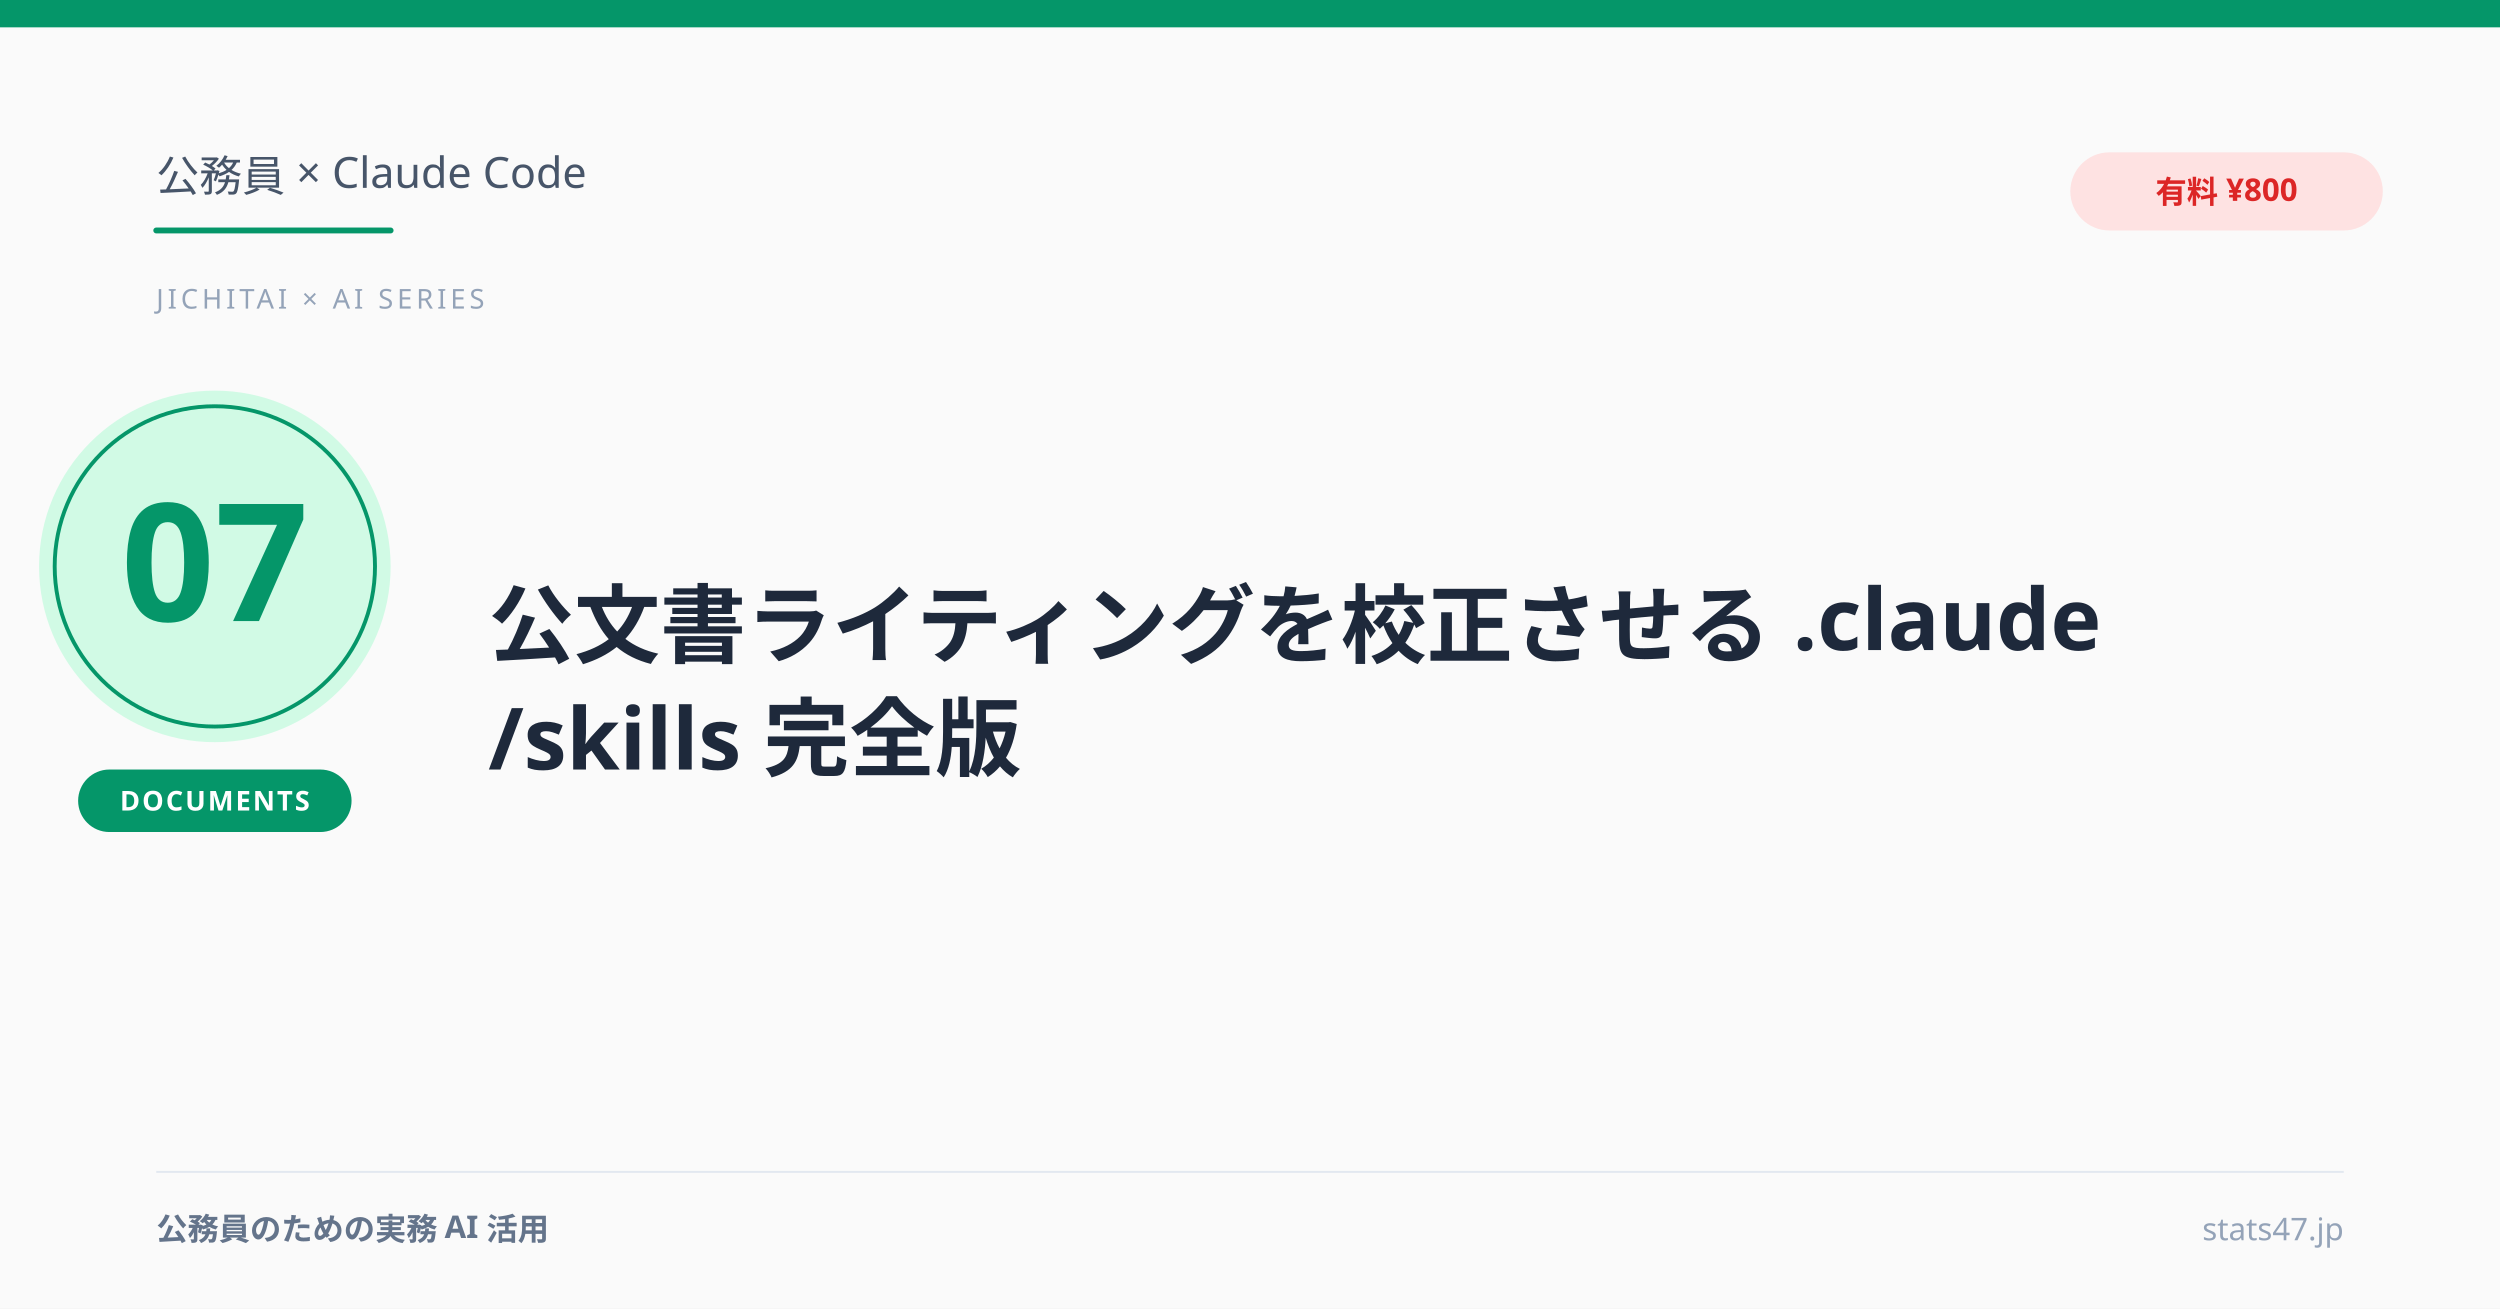
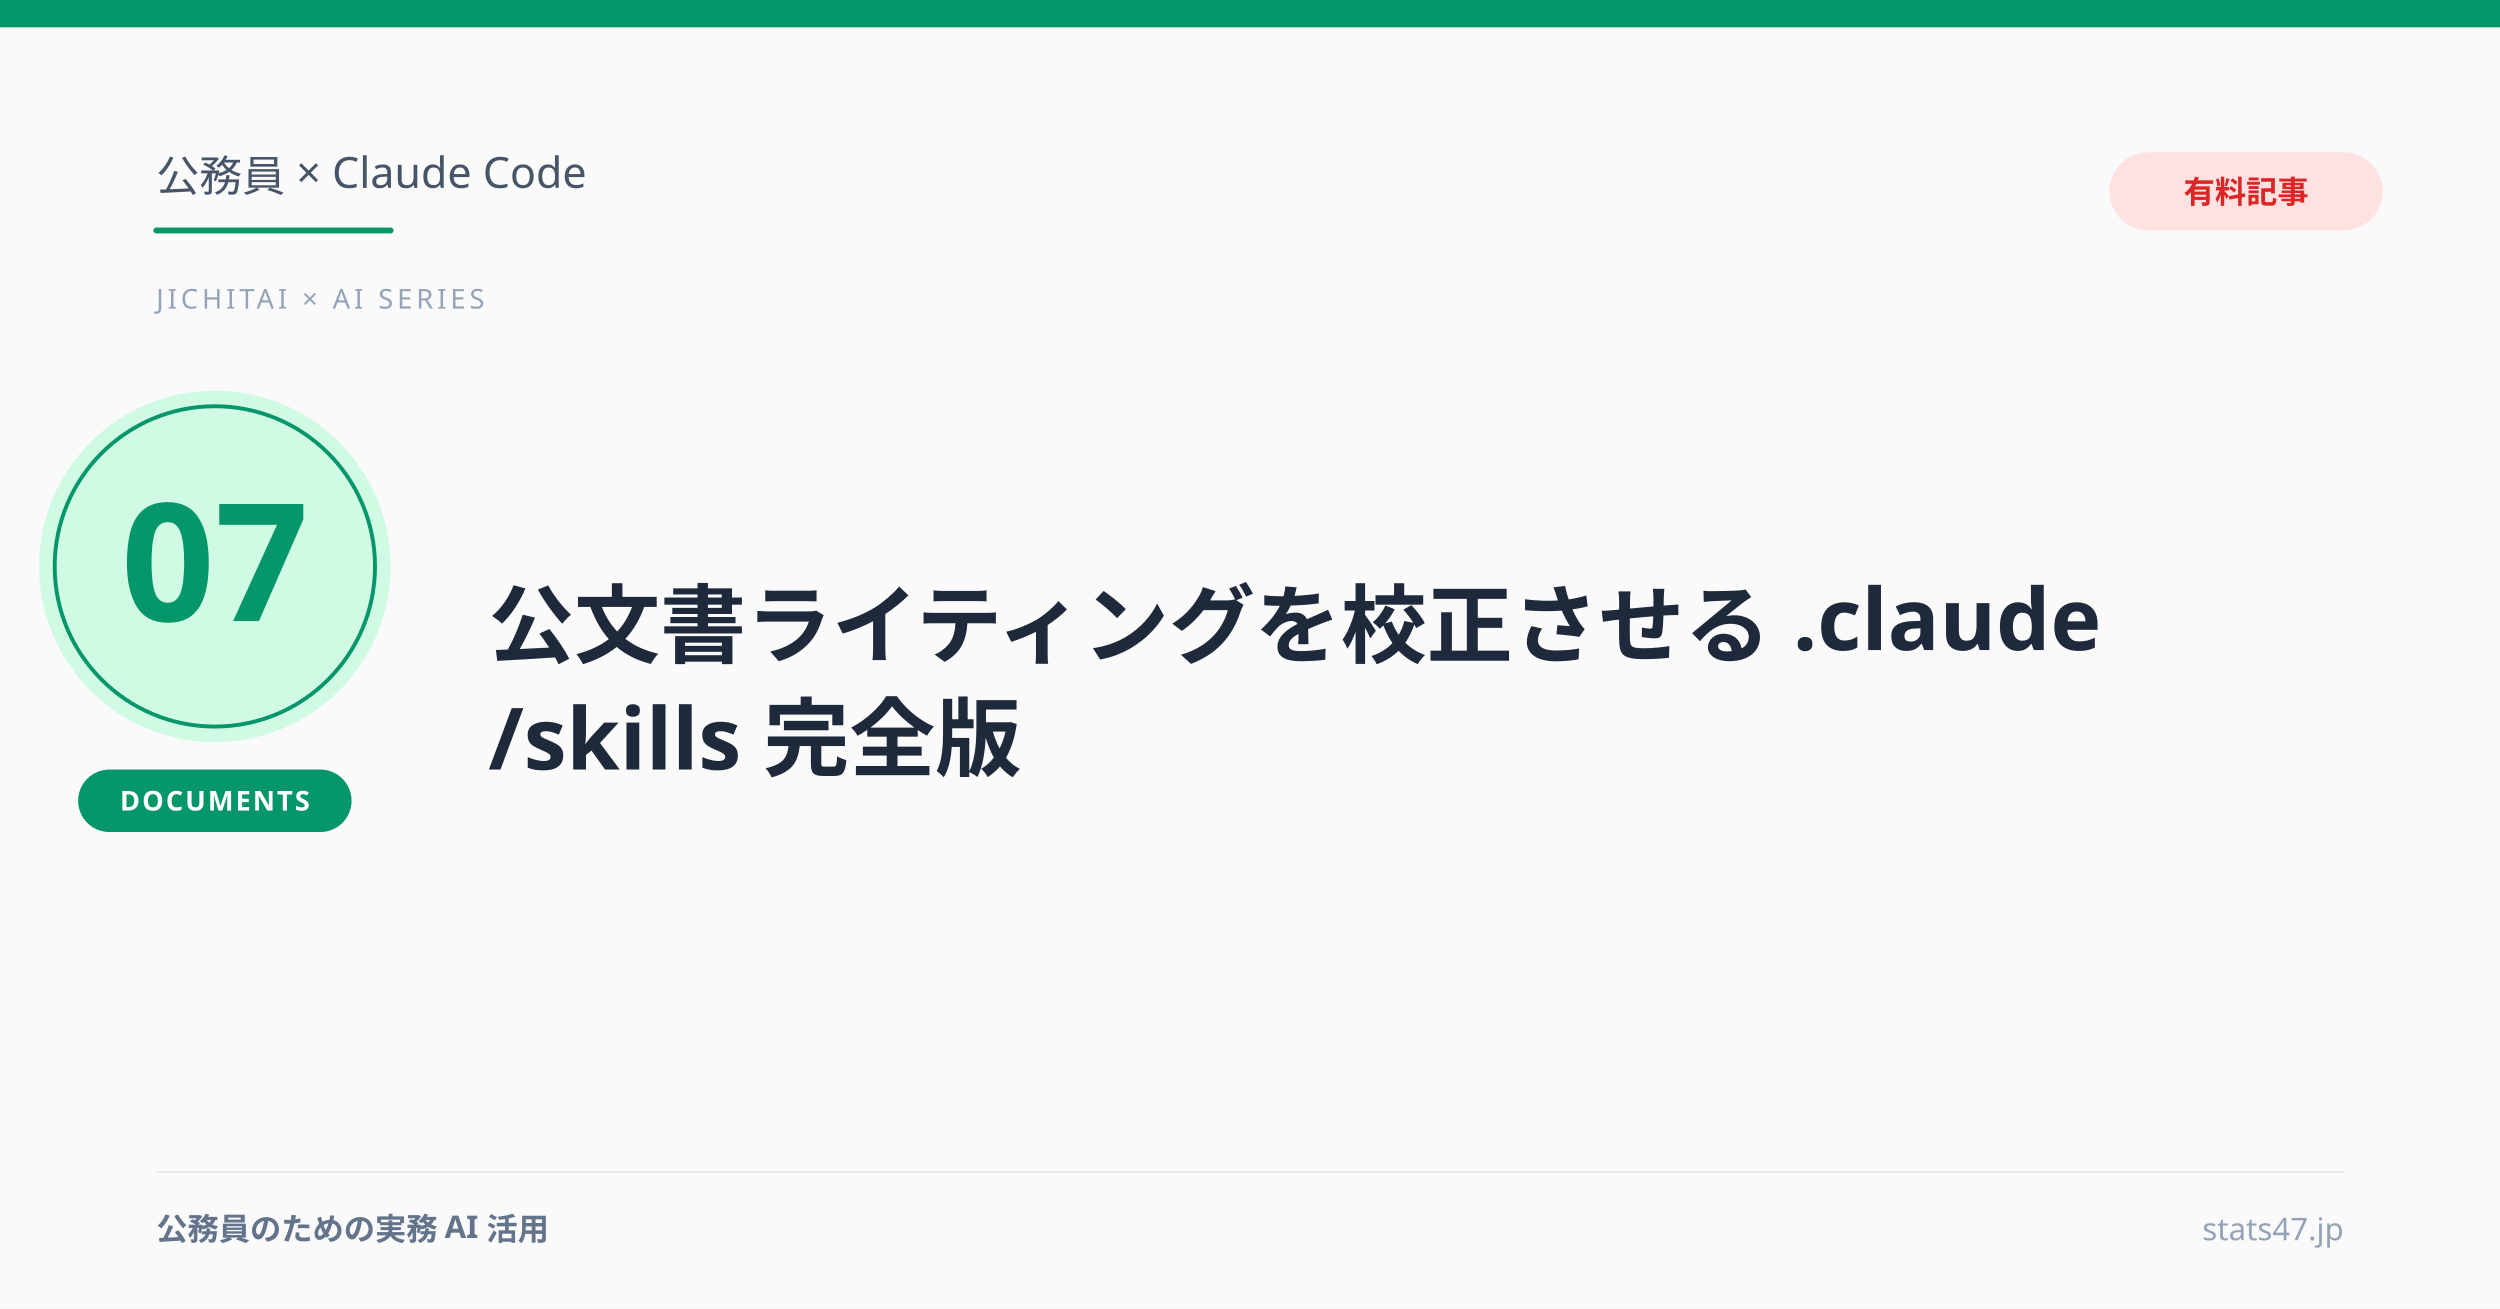
<svg xmlns="http://www.w3.org/2000/svg" viewBox="0 0 1280 670" width="1280" height="670">
  <style>
  text { font-family: 'Hiragino Kaku Gothic ProN', 'Yu Gothic', 'Noto Sans JP', sans-serif; }
</style>
  <rect width="1280" height="670" fill="#fafafa" />
  <rect x="0" y="0" width="1280" height="14" fill="#059669" />
  <text x="80" y="98" font-size="22" font-weight="500" fill="#475569">公務員 × Claude Code</text>
  <line x1="80" y1="118" x2="200" y2="118" stroke="#059669" stroke-width="3" stroke-linecap="round" />
  <text x="80" y="158" font-size="14" font-weight="500" fill="#94a3b8" letter-spacing="2">JICHITAI × AI SERIES</text>
  <circle cx="110" cy="290" r="90" fill="#d1fae5" />
  <circle cx="110" cy="290" r="82" fill="none" stroke="#059669" stroke-width="2" />
  <text x="110" y="318" text-anchor="middle" font-size="84" font-weight="900" fill="#059669">07</text>
  <rect x="40" y="394" width="140" height="32" rx="16" fill="#059669" />
  <text x="110" y="415" text-anchor="middle" font-size="14" font-weight="700" fill="#ffffff" letter-spacing="1">DOCUMENTS</text>
  <text x="250" y="336" font-size="44" font-weight="bold" fill="#1e293b">公文書ライティングを校正させる .claude</text>
  <text x="250" y="394" font-size="44" font-weight="bold" fill="#1e293b">/skills 完全版</text>
-   <rect x="1060" y="78" width="160" height="40" rx="20" fill="#fee2e2" />
-   <text x="1140" y="104" text-anchor="middle" font-size="16" font-weight="700" fill="#dc2626">有料 ¥800</text>
+   <rect x="1080" y="78" width="140" height="40" rx="20" fill="#fee2e2" />
+   <text x="1150" y="104" text-anchor="middle" font-size="16" font-weight="700" fill="#dc2626">有料記事</text>
  <line x1="80" y1="600" x2="1200" y2="600" stroke="#e2e8f0" stroke-width="1" />
  <text x="80" y="635" font-size="16" font-weight="600" fill="#64748b">公務員のための実務 AI 活用</text>
  <text x="1200" y="635" text-anchor="end" font-size="16" font-weight="500" fill="#94a3b8">stats47.jp</text>
</svg>
